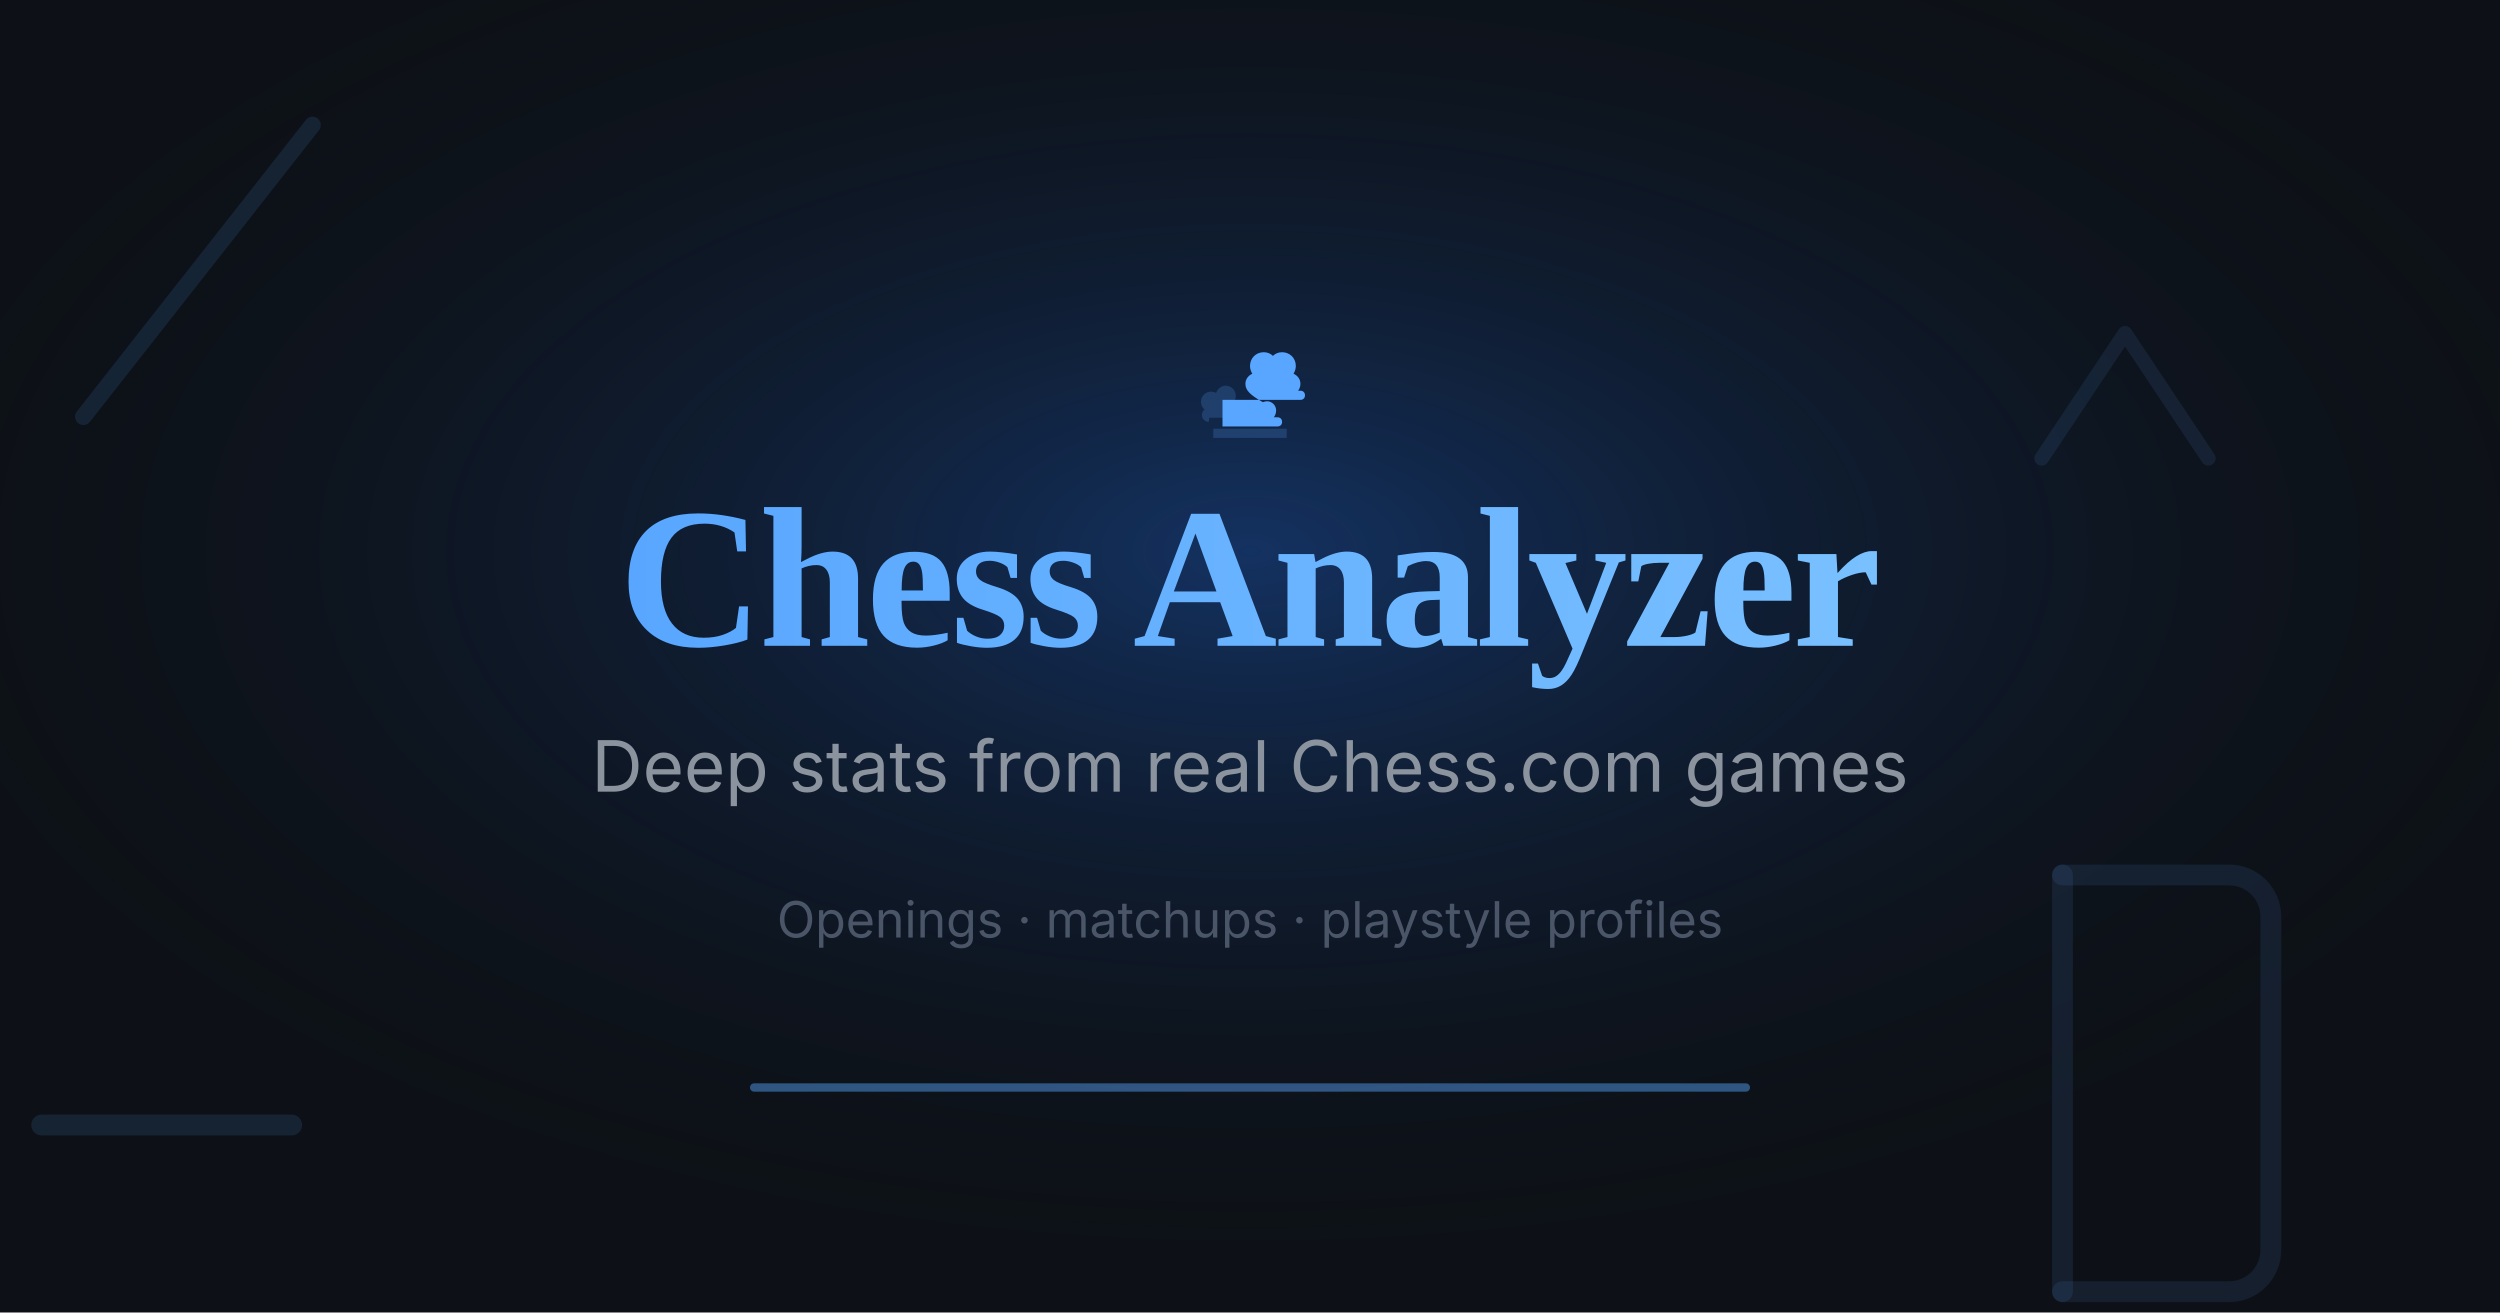
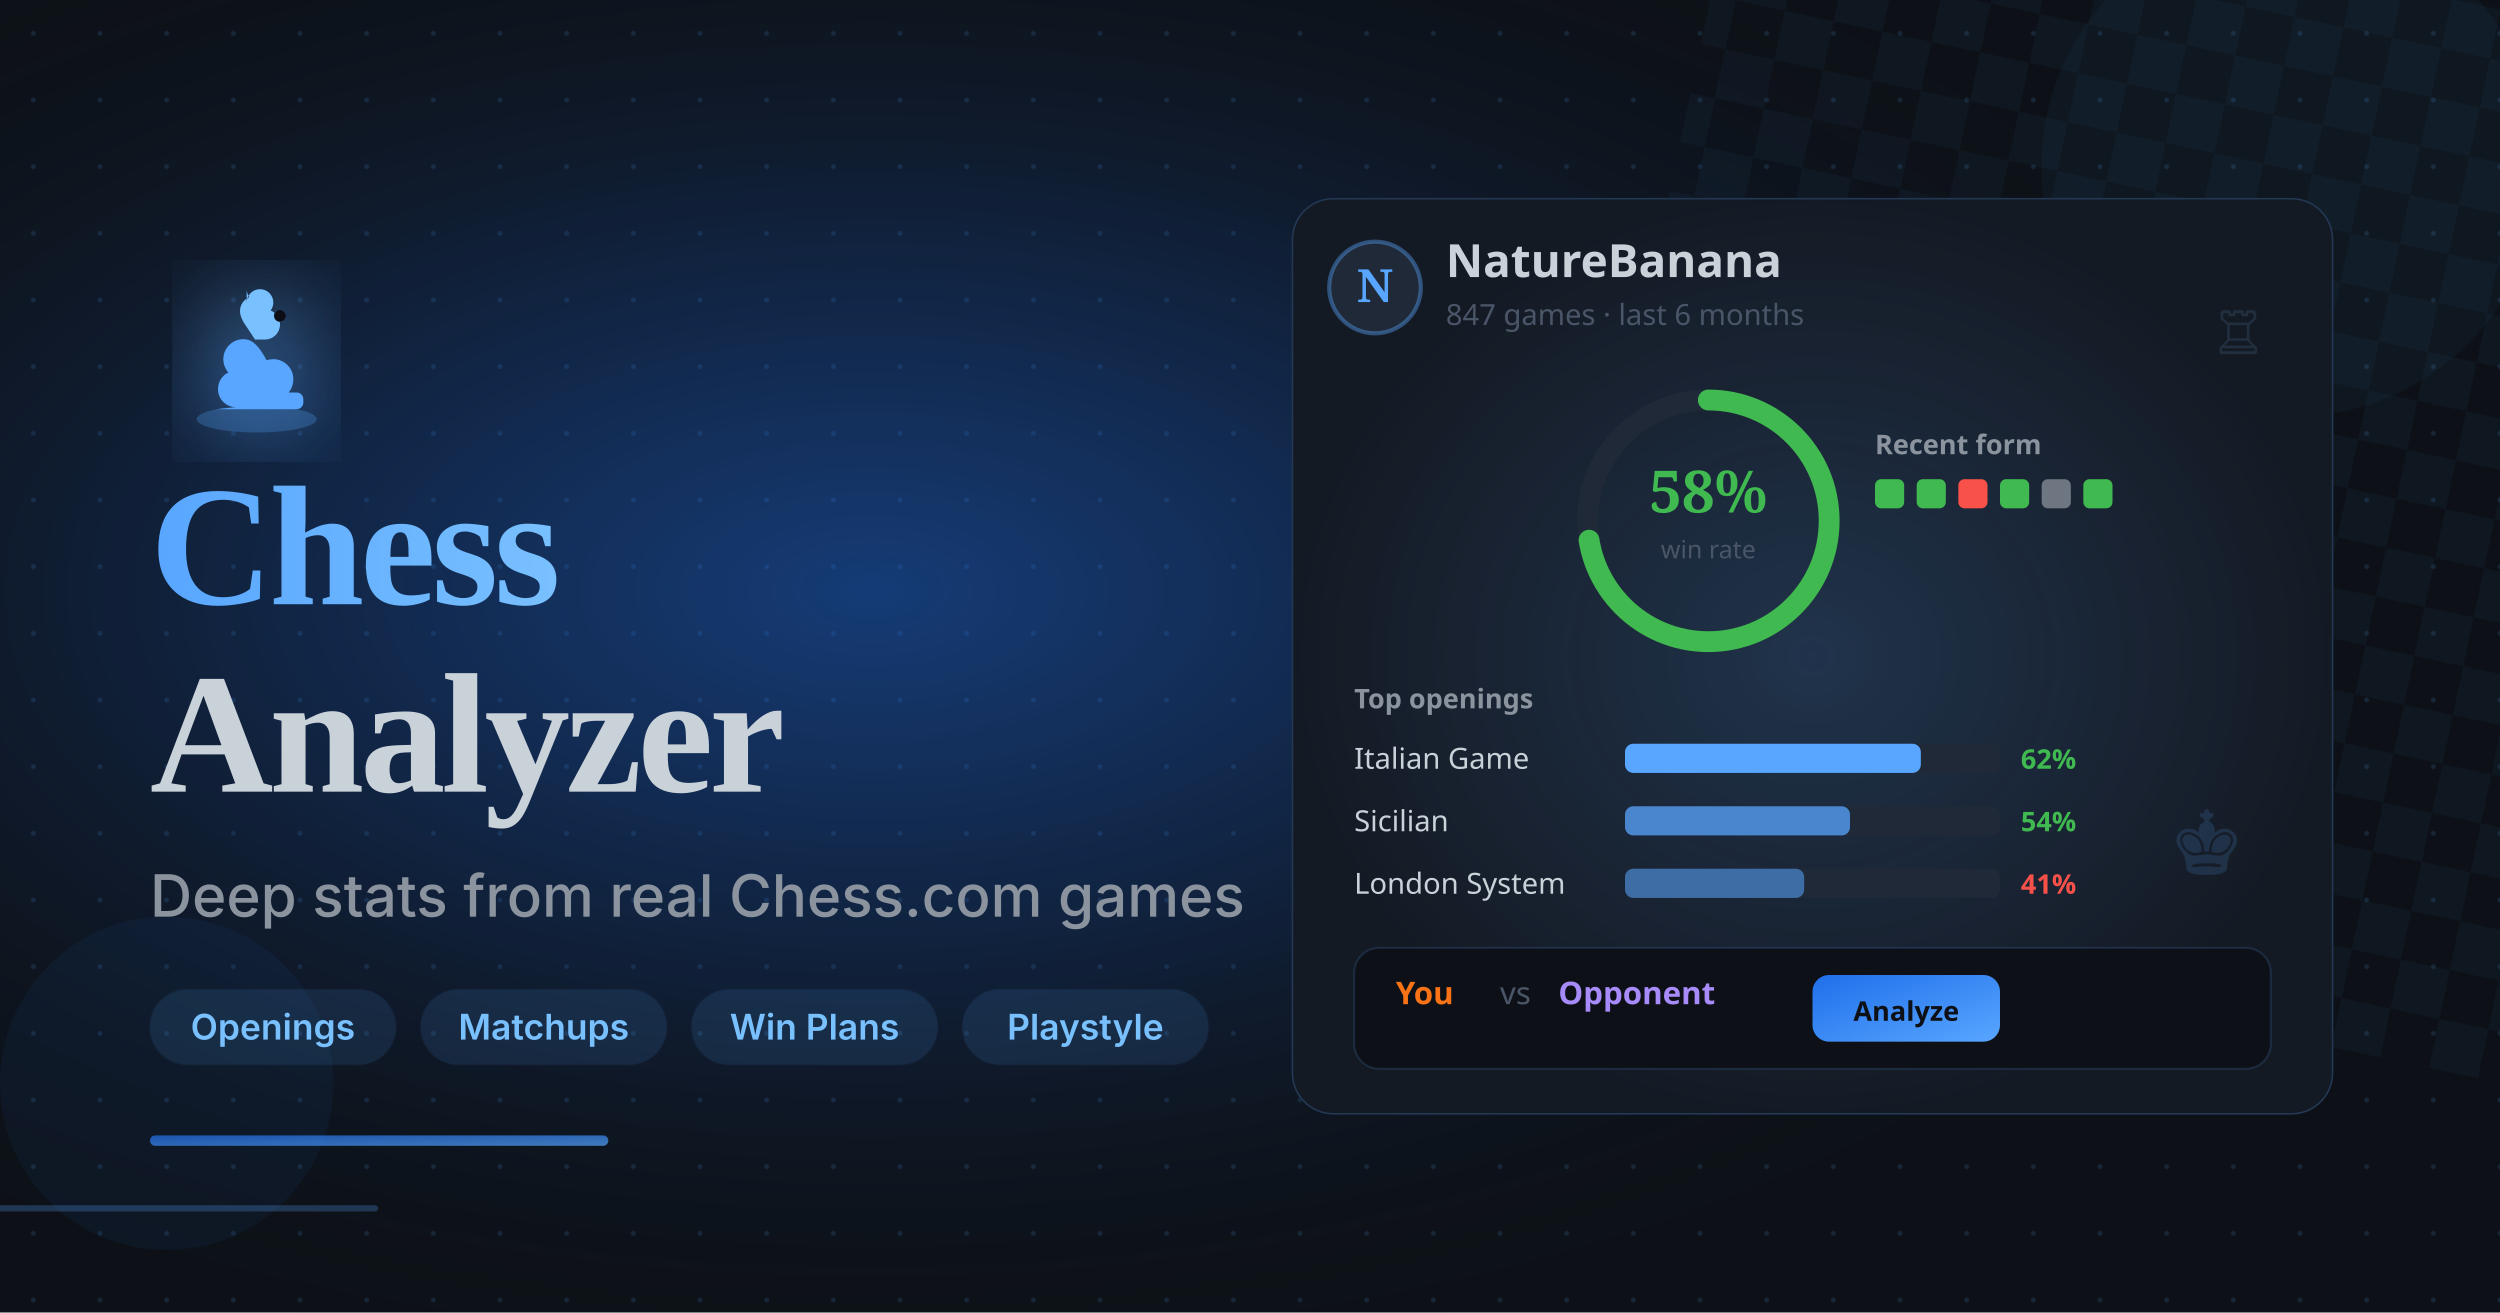
<svg xmlns="http://www.w3.org/2000/svg" width="1200" height="630" viewBox="0 0 1200 630" fill="none">
  <defs>
-     <radialGradient id="glow" cx="50%" cy="42%" r="55%">
-       <stop offset="0%" stop-color="#1f6feb" stop-opacity="0.35" />
+     <radialGradient id="heroGlow" cx="35%" cy="45%" r="60%">
+       <stop offset="0%" stop-color="#1f6feb" stop-opacity="0.45" />
+       <stop offset="55%" stop-color="#1f6feb" stop-opacity="0.12" />
      <stop offset="100%" stop-color="#0d1117" stop-opacity="0" />
    </radialGradient>
-     <linearGradient id="title" x1="0%" y1="0%" x2="100%" y2="0%">
+     <radialGradient id="cardGlow" cx="50%" cy="50%" r="50%">
+       <stop offset="0%" stop-color="#58a6ff" stop-opacity="0.18" />
+       <stop offset="100%" stop-color="#58a6ff" stop-opacity="0" />
+     </radialGradient>
+     <linearGradient id="titleGrad" x1="0%" y1="0%" x2="100%" y2="0%">
      <stop offset="0%" stop-color="#58a6ff" />
      <stop offset="100%" stop-color="#79c0ff" />
    </linearGradient>
+     <linearGradient id="btnGrad" x1="0%" y1="0%" x2="100%" y2="100%">
+       <stop offset="0%" stop-color="#1f6feb" />
+       <stop offset="100%" stop-color="#58a6ff" />
+     </linearGradient>
+     <pattern id="dots" width="32" height="32" patternUnits="userSpaceOnUse">
+       <circle cx="16" cy="16" r="1.2" fill="#58a6ff" opacity="0.14" />
+     </pattern>
+     <pattern id="board" width="48" height="48" patternUnits="userSpaceOnUse">
+       <rect width="24" height="24" fill="#58a6ff" opacity="0.04" />
+       <rect x="24" y="24" width="24" height="24" fill="#58a6ff" opacity="0.04" />
+     </pattern>
+     <filter id="softGlow" x="-20%" y="-20%" width="140%" height="140%">
+       <feGaussianBlur stdDeviation="8" result="blur" />
+       <feMerge>
+         <feMergeNode in="blur" />
+         <feMergeNode in="SourceGraphic" />
+       </feMerge>
+     </filter>
+     <clipPath id="cardClip">
+       <rect x="620" y="95" width="500" height="440" rx="20" />
+     </clipPath>
  </defs>
  <rect width="1200" height="630" fill="#0d1117" />
-   <rect width="1200" height="630" fill="url(#glow)" />
-   <line x1="40" y1="200" x2="150" y2="60" stroke="#58a6ff" stroke-width="8" opacity="0.12" stroke-linecap="round" />
-   <polyline points="980,220 1020,160 1060,220" fill="none" stroke="#58a6ff" stroke-width="7" opacity="0.1" stroke-linecap="round" stroke-linejoin="round" />
-   <path d="M990 420v200" fill="none" stroke="#58a6ff" stroke-width="10" opacity="0.1" stroke-linecap="round" />
-   <path d="M990 420h80a20 20 0 0 1 20 20v160a20 20 0 0 1-20 20h-80" fill="none" stroke="#58a6ff" stroke-width="10" opacity="0.1" stroke-linecap="round" stroke-linejoin="round" />
-   <line x1="20" y1="540" x2="140" y2="540" stroke="#58a6ff" stroke-width="10" opacity="0.12" stroke-linecap="round" />
-   <g transform="translate(600 175) scale(2.2)" fill="#58a6ff">
-     <path d="M-8 14h16v2H-8v-2zm-1-1.5c-.8 0-1.5-.7-1.5-1.5 0-.5.2-.9.6-1.2-.5-.4-.8-1-.8-1.7 0-1.2 1-2.2 2.2-2.2.4 0 .8.1 1.1.3.3-.9 1.1-1.6 2.1-1.6 1.2 0 2.2 1 2.2 2.2 0 .6-.2 1.1-.6 1.5.5.3.8.9.8 1.5 0 1-.8 1.8-1.8 1.8h-4.2z" opacity=".2" />
-     <path d="M-6 13.5h12c.6 0 1-.4 1-1s-.4-1-1-1h-.8c.3-.4.5-.9.5-1.5 0-1.1-.9-2-2-2-.3 0-.6.1-.9.2C-.2 6.5-1 5.5-1 4.2c0-1 .6-1.8 1.5-2.2-.3-.5-.5-1.1-.5-1.7 0-1.7 1.3-3 3-3 .8 0 1.5.3 2 .8.5-.5 1.2-.8 2-.8 1.7 0 3 1.3 3 3 0 .6-.2 1.2-.5 1.7.9.4 1.5 1.2 1.5 2.2 0 .6-.2 1.1-.5 1.5h.5c.6 0 1 .4 1 1s-.4 1-1 1H-6z" />
+   <rect width="1200" height="630" fill="url(#dots)" />
+   <rect x="780" y="-40" width="520" height="520" fill="url(#board)" transform="rotate(12 1040 220)" />
+   <rect width="1200" height="630" fill="url(#heroGlow)" />
+   <line x1="0" y1="580" x2="180" y2="580" stroke="#58a6ff" stroke-width="3" opacity="0.25" stroke-linecap="round" />
+   <circle cx="1100" cy="80" r="120" fill="#58a6ff" opacity="0.04" />
+   <circle cx="80" cy="520" r="80" fill="#1f6feb" opacity="0.06" />
+   <g transform="translate(72 0)">
+     <g transform="translate(0 118) scale(3.2)" filter="url(#softGlow)">
+       <ellipse cx="16" cy="26" rx="9" ry="2" fill="#58a6ff" opacity="0.25" />
+       <path fill="#58a6ff" d="M10 24.5h12c.55 0 1-.45 1-1v-.5c0-.55-.45-1-1-1h-1.2c.45-.55.7-1.25.7-2 0-1.65-1.35-3-3-3-.35 0-.7.06-1 .17C16.4 15.2 15.5 14 14 14c-1.65 0-3 1.35-3 3 0 .75.28 1.45.75 2-.95.45-1.55 1.4-1.55 2.5 0 1.5 1.2 2.7 2.7 2.7h.1z" />
+       <path fill="#79c0ff" d="M14.5 8.5c0-1.1.9-2 2-2s2 .9 2 2c0 .45-.15.85-.4 1.2.85.35 1.4 1.15 1.4 2.1 0 1.25-1 2.25-2.25 2.25h-1.5C14.5 12.05 13.5 11.05 13.5 9.8c0-.95.55-1.75 1.4-2.1-.25-.35-.4-.75-.4-1.2z" />
+       <circle cx="19.5" cy="10.5" r=".9" fill="#0d1117" />
+     </g>
+     <text x="0" y="290" fill="url(#titleGrad)" font-family="Georgia, 'Times New Roman', serif" font-size="82" font-weight="700" letter-spacing="-2">Chess</text>
+     <text x="0" y="380" fill="#c9d1d9" font-family="Georgia, 'Times New Roman', serif" font-size="82" font-weight="700" letter-spacing="-2">Analyzer</text>
+     <text x="0" y="440" fill="#8b949e" font-family="system-ui, -apple-system, sans-serif" font-size="28" font-weight="500">Deep stats from real Chess.com games</text>
+     <g font-family="system-ui, -apple-system, sans-serif" font-size="17" font-weight="600">
+       <rect x="0" y="475" width="118" height="36" rx="18" fill="#58a6ff" opacity="0.12" stroke="#58a6ff" stroke-opacity="0.35" />
+       <text x="59" y="499" text-anchor="middle" fill="#79c0ff">Openings</text>
+       <rect x="130" y="475" width="118" height="36" rx="18" fill="#58a6ff" opacity="0.12" stroke="#58a6ff" stroke-opacity="0.35" />
+       <text x="189" y="499" text-anchor="middle" fill="#79c0ff">Matchups</text>
+       <rect x="260" y="475" width="118" height="36" rx="18" fill="#58a6ff" opacity="0.12" stroke="#58a6ff" stroke-opacity="0.35" />
+       <text x="319" y="499" text-anchor="middle" fill="#79c0ff">Win Plans</text>
+       <rect x="390" y="475" width="118" height="36" rx="18" fill="#58a6ff" opacity="0.12" stroke="#58a6ff" stroke-opacity="0.35" />
+       <text x="449" y="499" text-anchor="middle" fill="#79c0ff">Playstyle</text>
+     </g>
+     <rect x="0" y="545" width="220" height="5" rx="2.5" fill="url(#btnGrad)" opacity="0.7" />
  </g>
-   <text x="600" y="310" text-anchor="middle" fill="url(#title)" font-family="Georgia, 'Times New Roman', serif" font-size="96" font-weight="700" letter-spacing="-2">Chess Analyzer</text>
-   <text x="600" y="380" text-anchor="middle" fill="#8b949e" font-family="system-ui, -apple-system, sans-serif" font-size="34" font-weight="400">Deep stats from real Chess.com games</text>
-   <text x="600" y="450" text-anchor="middle" fill="#4a5568" font-family="system-ui, -apple-system, sans-serif" font-size="24">Openings · matchups · playstyle profiles</text>
-   <rect x="360" y="520" width="480" height="4" rx="2" fill="#58a6ff" opacity="0.45" />
+   <g clip-path="url(#cardClip)">
+     <rect x="620" y="95" width="500" height="440" rx="20" fill="#141a24" stroke="#58a6ff" stroke-opacity="0.22" stroke-width="1.5" />
+     <rect x="620" y="95" width="500" height="440" rx="20" fill="url(#cardGlow)" />
+     <circle cx="660" cy="138" r="22" fill="#1f2937" stroke="#58a6ff" stroke-opacity="0.4" stroke-width="2" />
+     <text x="660" y="145" text-anchor="middle" fill="#58a6ff" font-family="Georgia, serif" font-size="22" font-weight="700">N</text>
+     <text x="694" y="133" fill="#c9d1d9" font-family="system-ui, sans-serif" font-size="22" font-weight="700">NatureBanana</text>
+     <text x="694" y="156" fill="#4a5568" font-family="system-ui, sans-serif" font-size="14">847 games · last 6 months</text>
+     <circle cx="820" cy="250" r="58" fill="none" stroke="#1f2937" stroke-width="10" />
+     <circle cx="820" cy="250" r="58" fill="none" stroke="#3fb950" stroke-width="10" stroke-dasharray="264 365" stroke-linecap="round" transform="rotate(-90 820 250)" />
+     <text x="820" y="246" text-anchor="middle" fill="#3fb950" font-family="Georgia, serif" font-size="28" font-weight="700">58%</text>
+     <text x="820" y="268" text-anchor="middle" fill="#4a5568" font-family="system-ui, sans-serif" font-size="12">win rate</text>
+     <g transform="translate(900 218)">
+       <text x="0" y="0" fill="#8b949e" font-family="system-ui, sans-serif" font-size="13" font-weight="600">Recent form</text>
+       <rect x="0" y="12" width="14" height="14" rx="3" fill="#3fb950" />
+       <rect x="20" y="12" width="14" height="14" rx="3" fill="#3fb950" />
+       <rect x="40" y="12" width="14" height="14" rx="3" fill="#f85149" />
+       <rect x="60" y="12" width="14" height="14" rx="3" fill="#3fb950" />
+       <rect x="80" y="12" width="14" height="14" rx="3" fill="#6e7681" />
+       <rect x="100" y="12" width="14" height="14" rx="3" fill="#3fb950" />
+     </g>
+     <text x="650" y="340" fill="#8b949e" font-family="system-ui, sans-serif" font-size="13" font-weight="600">Top openings</text>
+     <g transform="translate(650 355)">
+       <text x="0" y="14" fill="#c9d1d9" font-family="system-ui, sans-serif" font-size="14">Italian Game</text>
+       <rect x="130" y="2" width="180" height="14" rx="4" fill="#1f2937" />
+       <rect x="130" y="2" width="142" height="14" rx="4" fill="#58a6ff" />
+       <text x="320" y="14" fill="#3fb950" font-family="system-ui, sans-serif" font-size="13" font-weight="700">62%</text>
+       <text x="0" y="44" fill="#c9d1d9" font-family="system-ui, sans-serif" font-size="14">Sicilian</text>
+       <rect x="130" y="32" width="180" height="14" rx="4" fill="#1f2937" />
+       <rect x="130" y="32" width="108" height="14" rx="4" fill="#58a6ff" opacity="0.75" />
+       <text x="320" y="44" fill="#3fb950" font-family="system-ui, sans-serif" font-size="13" font-weight="700">54%</text>
+       <text x="0" y="74" fill="#c9d1d9" font-family="system-ui, sans-serif" font-size="14">London System</text>
+       <rect x="130" y="62" width="180" height="14" rx="4" fill="#1f2937" />
+       <rect x="130" y="62" width="86" height="14" rx="4" fill="#58a6ff" opacity="0.55" />
+       <text x="320" y="74" fill="#f85149" font-family="system-ui, sans-serif" font-size="13" font-weight="700">41%</text>
+     </g>
+     <rect x="650" y="455" width="440" height="58" rx="12" fill="#0d1117" stroke="#58a6ff" stroke-opacity="0.15" />
+     <text x="670" y="482" fill="#f97316" font-family="system-ui, sans-serif" font-size="15" font-weight="700">You</text>
+     <text x="720" y="482" fill="#4a5568" font-family="system-ui, sans-serif" font-size="15">vs</text>
+     <text x="748" y="482" fill="#a78bfa" font-family="system-ui, sans-serif" font-size="15" font-weight="700">Opponent</text>
+     <rect x="870" y="468" width="90" height="32" rx="8" fill="url(#btnGrad)" />
+     <text x="915" y="490" text-anchor="middle" fill="#0d1117" font-family="system-ui, sans-serif" font-size="13" font-weight="700">Analyze</text>
+     <text x="1040" y="420" fill="#58a6ff" font-family="serif" font-size="48" opacity="0.15">♚</text>
+     <text x="1060" y="170" fill="#79c0ff" font-family="serif" font-size="36" opacity="0.12">♖</text>
+   </g>
</svg>
